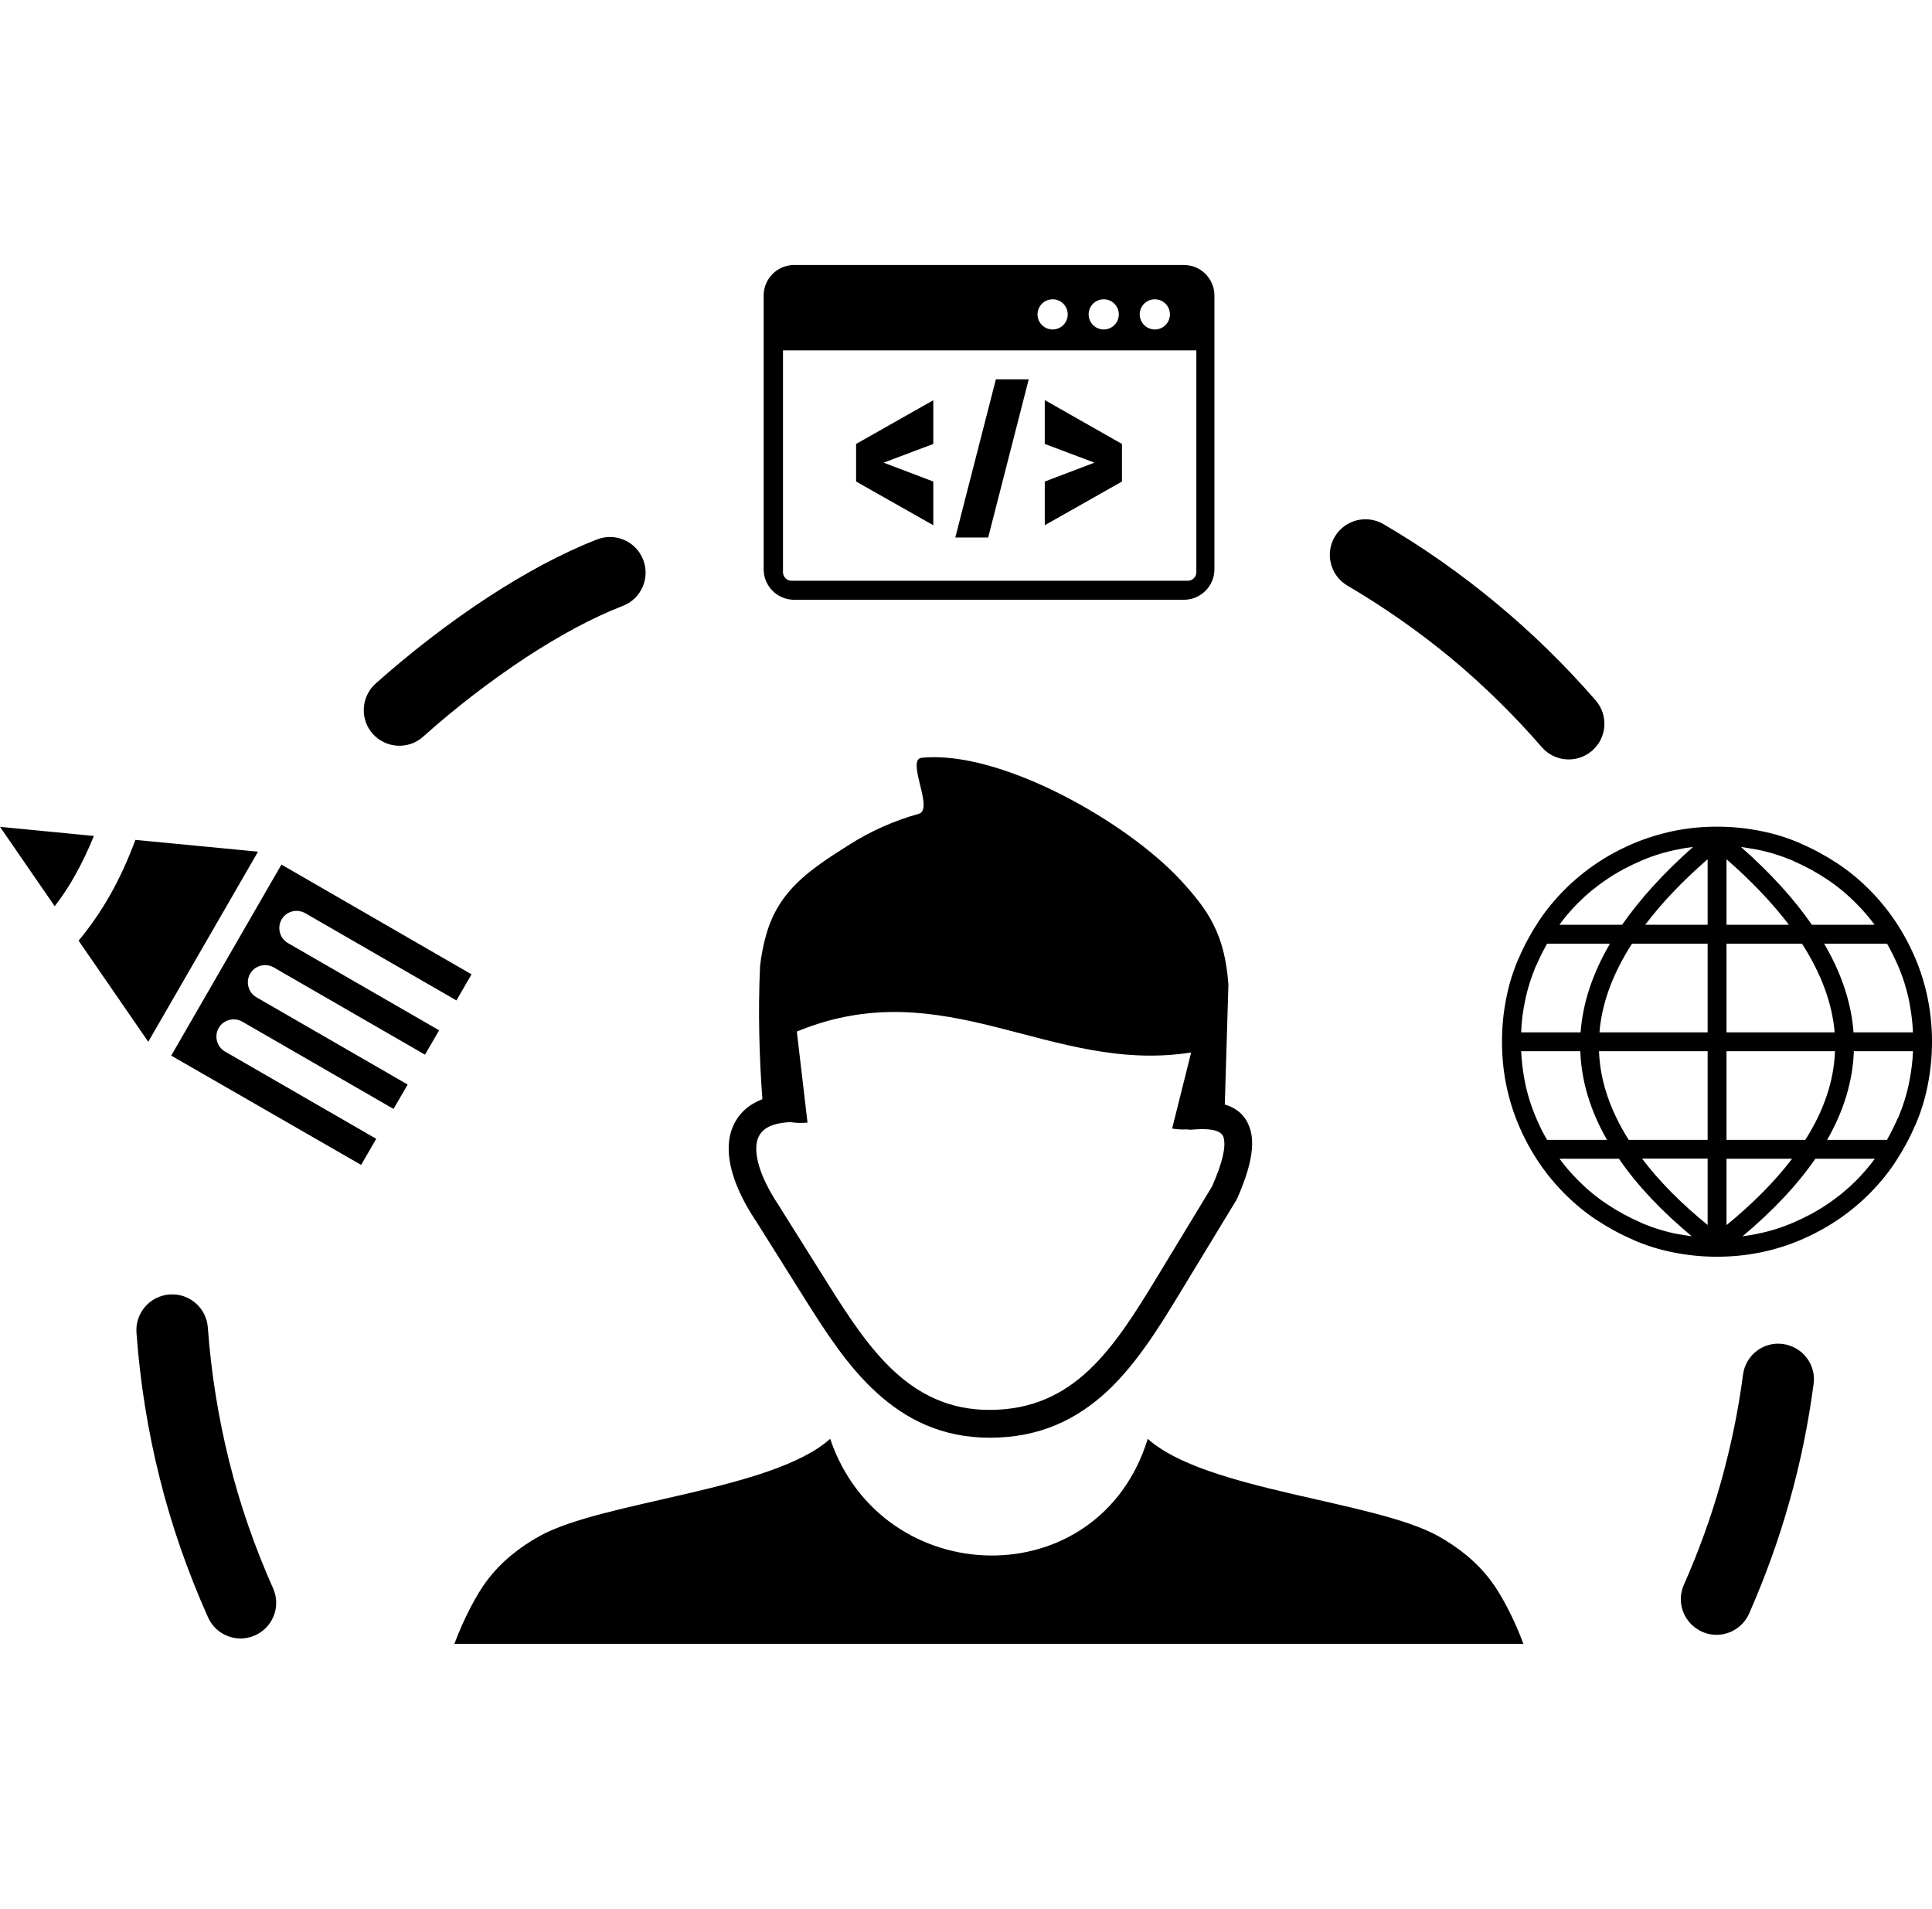
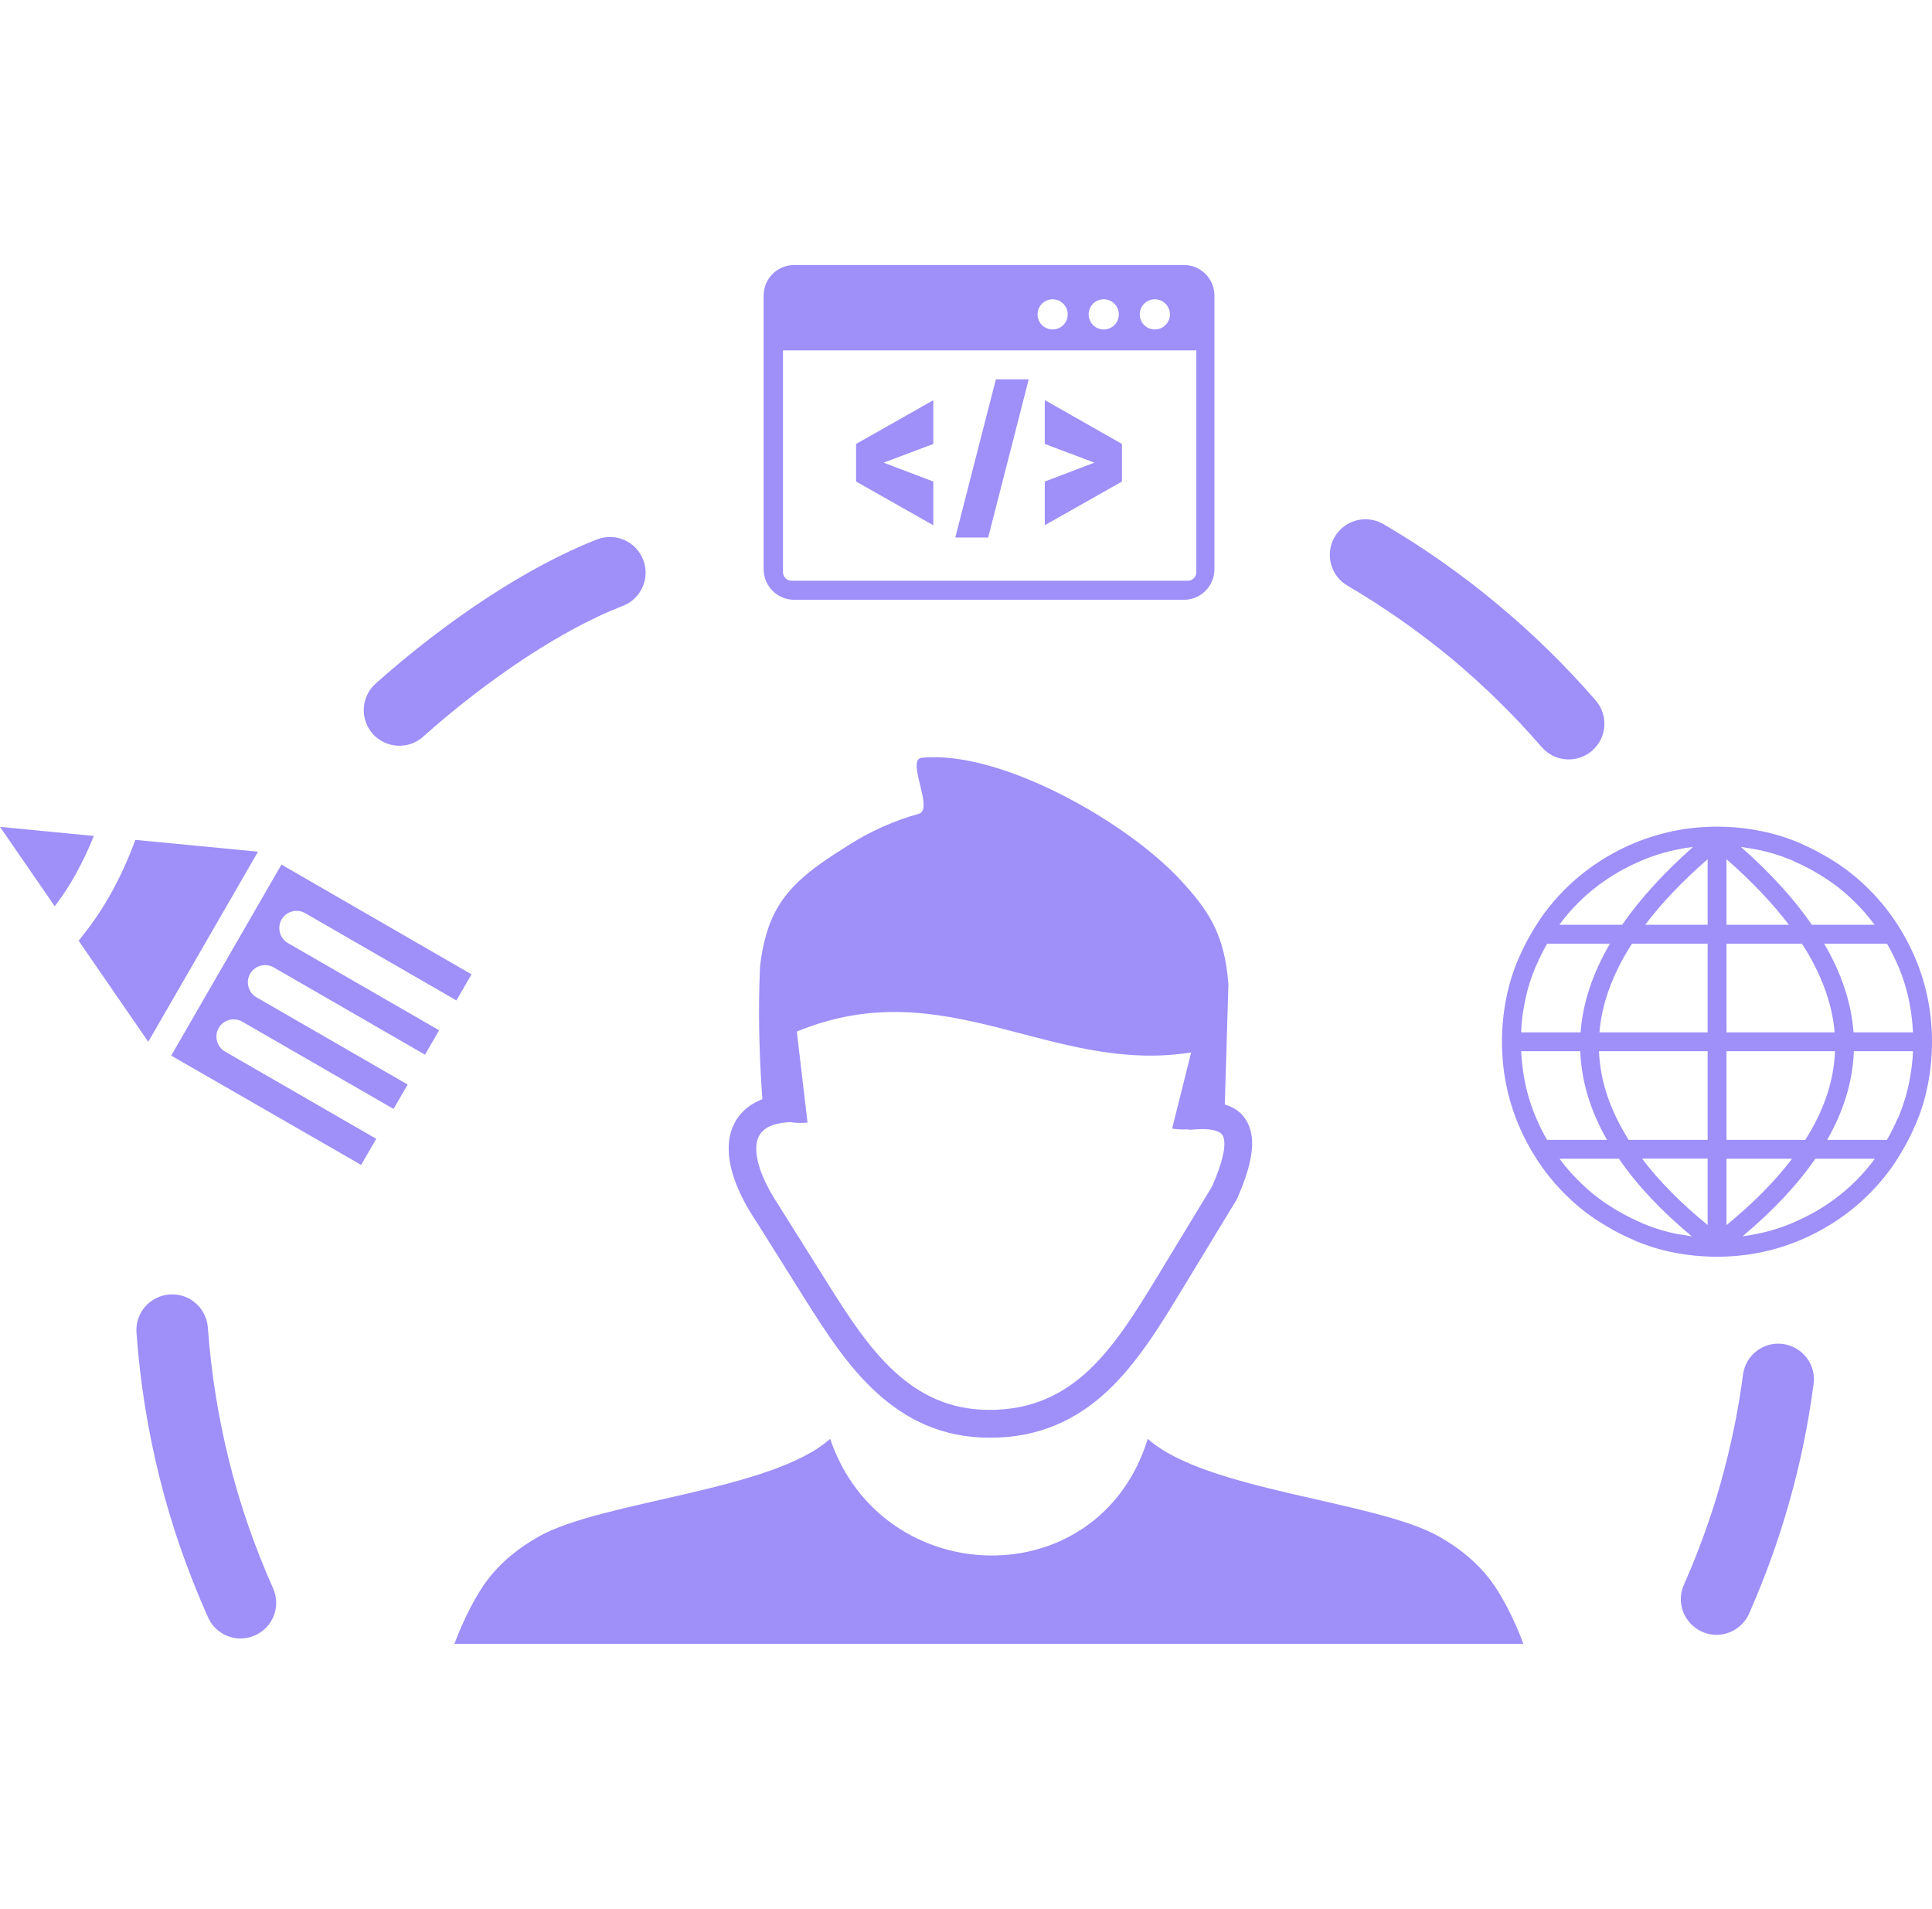
<svg xmlns="http://www.w3.org/2000/svg" width="60.733px" height="60px" version="1.1" id="Layer_1" x="0px" y="0px" viewBox="0 0 122.88 87.69" style="enable-background:new 0 0 122.88 87.69" xml:space="preserve">
  <style type="text/css">.st0{fill-rule:evenodd;clip-rule:evenodd;}</style>
  <g>
-     <path class="st0" d="M52.8,74.65c3.3,9.72,17.1,10.07,20.2,0c3.65,3.29,14.46,3.94,18.48,6.19c1.27,0.71,2.42,1.61,3.34,2.83 c0.62,0.82,1.45,2.33,2.07,4.02H28.9c0.63-1.69,1.45-3.2,2.07-4.02c0.92-1.22,2.07-2.12,3.34-2.83 C38.34,78.6,49.15,77.94,52.8,74.65L52.8,74.65L52.8,74.65z M50.51,0h24.79c1.07,0,1.94,0.87,1.94,1.94v17.41 c0,1.07-0.87,1.94-1.94,1.94H50.51c-1.07,0-1.94-0.87-1.94-1.94V1.94C48.57,0.87,49.44,0,50.51,0L50.51,0z M76.09,5.43H49.8v14.11 c0,0.15,0.06,0.28,0.16,0.38c0.1,0.1,0.23,0.16,0.38,0.16h25.21c0.15,0,0.28-0.06,0.38-0.16c0.1-0.1,0.16-0.23,0.16-0.38 L76.09,5.43L76.09,5.43L76.09,5.43z M73.45,2.18c0.53,0,0.96,0.43,0.96,0.96c0,0.53-0.43,0.96-0.96,0.96 c-0.53,0-0.96-0.43-0.96-0.96C72.49,2.61,72.92,2.18,73.45,2.18L73.45,2.18z M66.95,2.18c0.53,0,0.96,0.43,0.96,0.96 c0,0.53-0.43,0.96-0.96,0.96c-0.53,0-0.96-0.43-0.96-0.96C65.99,2.61,66.42,2.18,66.95,2.18L66.95,2.18z M70.2,2.18 c0.53,0,0.96,0.43,0.96,0.96c0,0.53-0.43,0.96-0.96,0.96c-0.53,0-0.96-0.43-0.96-0.96C69.24,2.61,69.67,2.18,70.2,2.18L70.2,2.18z M59.36,11.38l-3.16,1.19l3.16,1.2v2.78l-4.91-2.78v-2.39l4.91-2.78V11.38L59.36,11.38z M71.36,11.38v2.39l-4.91,2.78v-2.78 l3.16-1.2l-3.16-1.19V8.59L71.36,11.38L71.36,11.38z M62.85,17.33h-2.09l2.58-10.06h2.09L62.85,17.33L62.85,17.33z M119.89,55.64 c0.04,0,0.08,0,0.12,0.01c0.25-0.44,0.48-0.91,0.7-1.4c0.01-0.01,0.01-0.02,0.02-0.02c0.31-0.75,0.56-1.52,0.71-2.32 c0.12-0.62,0.21-1.26,0.23-1.91h-3.76c-0.07,1.91-0.64,3.79-1.7,5.64L119.89,55.64L119.89,55.64L119.89,55.64z M119.24,56.84h-3.78 c-1.15,1.67-2.7,3.31-4.63,4.93c0.3-0.04,0.61-0.09,0.9-0.15c0.81-0.16,1.59-0.4,2.35-0.73c0.76-0.33,1.48-0.71,2.14-1.16 c0.66-0.44,1.27-0.94,1.84-1.51C118.48,57.79,118.89,57.33,119.24,56.84L119.24,56.84L119.24,56.84z M107.6,61.77 c-1.94-1.62-3.49-3.26-4.63-4.93h-3.78c0.36,0.49,0.76,0.95,1.2,1.39c0.57,0.57,1.17,1.07,1.84,1.51c0.66,0.44,1.37,0.83,2.14,1.16 c0.01,0.01,0.02,0.01,0.02,0.02c0.75,0.31,1.52,0.56,2.32,0.71C107,61.68,107.3,61.72,107.6,61.77L107.6,61.77L107.6,61.77z M98.4,55.64h3.81c-1.06-1.85-1.63-3.74-1.7-5.64h-3.76c0.03,0.66,0.11,1.29,0.23,1.91c0.16,0.81,0.4,1.59,0.73,2.35 C97.91,54.74,98.14,55.2,98.4,55.64L98.4,55.64z M96.75,48.8h3.78c0.14-1.87,0.76-3.75,1.87-5.64h-4c-0.25,0.44-0.48,0.9-0.69,1.39 c-0.01,0.01-0.01,0.02-0.02,0.02c-0.31,0.75-0.56,1.52-0.71,2.32C96.85,47.51,96.77,48.14,96.75,48.8L96.75,48.8z M99.18,41.96 h3.99c1.14-1.64,2.64-3.29,4.51-4.95c-0.34,0.04-0.66,0.09-0.98,0.16c-0.81,0.16-1.59,0.4-2.35,0.73 c-0.76,0.33-1.48,0.71-2.14,1.16c-0.66,0.44-1.27,0.94-1.84,1.51C99.94,41,99.54,41.46,99.18,41.96L99.18,41.96L99.18,41.96z M110.73,37.01c1.88,1.66,3.38,3.31,4.51,4.95h3.99c-0.36-0.49-0.76-0.95-1.2-1.39c-0.57-0.57-1.17-1.07-1.84-1.51 c-0.66-0.44-1.37-0.83-2.14-1.16c-0.01-0.01-0.02-0.01-0.02-0.02c-0.75-0.31-1.52-0.56-2.32-0.71 C111.39,37.11,111.06,37.06,110.73,37.01L110.73,37.01L110.73,37.01z M120.02,43.16h-4c1.11,1.89,1.73,3.77,1.87,5.64h3.78 c-0.03-0.66-0.11-1.29-0.23-1.91c-0.16-0.81-0.4-1.59-0.73-2.35C120.5,44.06,120.27,43.6,120.02,43.16L120.02,43.16L120.02,43.16z M106.46,35.99c0.89-0.18,1.8-0.27,2.75-0.27c0.94,0,1.85,0.09,2.75,0.27c0.88,0.17,1.72,0.43,2.55,0.79 c0.01,0,0.02,0.01,0.03,0.02c0.82,0.35,1.6,0.78,2.33,1.26c0.73,0.48,1.4,1.04,2.02,1.66c0.62,0.62,1.17,1.29,1.66,2.02 c0.49,0.73,0.91,1.51,1.26,2.33c0.36,0.84,0.62,1.7,0.8,2.58c0.18,0.89,0.27,1.8,0.27,2.75c0,0.94-0.09,1.85-0.27,2.75 c-0.17,0.88-0.43,1.72-0.79,2.55c0,0.01-0.01,0.02-0.02,0.03c-0.35,0.83-0.78,1.6-1.26,2.33c-0.48,0.73-1.04,1.4-1.66,2.02 c-0.62,0.62-1.29,1.17-2.02,1.66c-0.73,0.49-1.51,0.91-2.33,1.26c-0.84,0.36-1.7,0.62-2.58,0.8c-0.89,0.18-1.8,0.27-2.75,0.27 c-0.94,0-1.85-0.09-2.75-0.27c-0.88-0.17-1.72-0.43-2.55-0.79c-0.01,0-0.02-0.01-0.03-0.02c-0.82-0.35-1.6-0.78-2.33-1.26 c-0.73-0.48-1.4-1.04-2.02-1.66c-0.62-0.62-1.17-1.29-1.66-2.02c-0.49-0.73-0.91-1.51-1.26-2.33c-0.36-0.84-0.62-1.7-0.8-2.58 c-0.18-0.89-0.27-1.8-0.27-2.75c0-0.94,0.09-1.85,0.27-2.75c0.17-0.88,0.43-1.72,0.79-2.55c0-0.01,0.01-0.02,0.02-0.03 c0.35-0.83,0.78-1.6,1.26-2.33c0.48-0.73,1.04-1.4,1.66-2.02c0.62-0.62,1.29-1.17,2.02-1.66c0.73-0.49,1.51-0.91,2.33-1.26 C104.71,36.44,105.57,36.18,106.46,35.99L106.46,35.99z M109.81,37.79v4.17h3.97C112.73,40.58,111.41,39.19,109.81,37.79 L109.81,37.79z M109.81,43.16v5.64h6.88c-0.16-1.85-0.85-3.73-2.08-5.64H109.81L109.81,43.16z M109.81,50v5.64h5.01 c1.19-1.87,1.82-3.75,1.89-5.64H109.81L109.81,50z M109.81,56.84v4.22c1.7-1.39,3.09-2.8,4.17-4.22H109.81L109.81,56.84z M108.61,61.05v-4.22h-4.17C105.51,58.25,106.9,59.66,108.61,61.05L108.61,61.05z M108.61,55.64V50h-6.91 c0.07,1.89,0.71,3.77,1.89,5.64H108.61L108.61,55.64z M108.61,48.8v-5.64h-4.81c-1.23,1.91-1.92,3.79-2.07,5.64H108.61L108.61,48.8 z M108.61,41.96v-4.17c-1.61,1.4-2.93,2.79-3.97,4.17H108.61L108.61,41.96z M9.43,49.4l-4.43-6.43c0.78-0.94,1.46-1.94,2.05-2.99 c0.61-1.09,1.12-2.23,1.56-3.42l7.8,0.75L9.43,49.4L9.43,49.4L9.43,49.4z M10.89,50.28l7.01-12.15l12.09,6.98l-0.96,1.66 l-9.62-5.55c-0.52-0.3-1.2-0.12-1.5,0.4c-0.3,0.52-0.12,1.2,0.4,1.5l9.62,5.55l-0.9,1.55l-9.62-5.55c-0.52-0.3-1.2-0.12-1.5,0.4 c-0.3,0.52-0.12,1.2,0.4,1.5l9.62,5.55l-0.9,1.55l-9.62-5.55c-0.52-0.3-1.2-0.12-1.5,0.4c-0.3,0.52-0.12,1.2,0.4,1.5l9.62,5.55 l-0.96,1.66L10.89,50.28L10.89,50.28L10.89,50.28z M3.48,40.78L0,35.73l5.97,0.58c-0.34,0.84-0.72,1.65-1.15,2.42 C4.43,39.45,3.98,40.13,3.48,40.78L3.48,40.78L3.48,40.78z M17.37,84.16c0.51,1.14,0,2.48-1.15,2.99c-1.14,0.51-2.48,0-2.99-1.15 c-1.27-2.84-2.31-5.79-3.07-8.84c-0.75-2.99-1.25-6.09-1.48-9.26c-0.09-1.25,0.85-2.34,2.11-2.43c1.25-0.09,2.34,0.85,2.43,2.11 c0.21,2.9,0.67,5.73,1.35,8.47C15.27,78.88,16.22,81.58,17.37,84.16L17.37,84.16z M26.91,30c-0.93,0.83-2.36,0.75-3.2-0.18 c-0.83-0.93-0.75-2.36,0.18-3.2c2.12-1.89,4.6-3.83,7.16-5.5c2.3-1.5,4.67-2.79,6.93-3.67c1.17-0.45,2.48,0.13,2.93,1.3 c0.45,1.17-0.13,2.48-1.3,2.93c-1.95,0.75-4.04,1.9-6.1,3.24C31.15,26.47,28.85,28.26,26.91,30L26.91,30z M85.7,20.39 c-1.08-0.63-1.44-2.02-0.81-3.1c0.63-1.08,2.02-1.44,3.1-0.81c2.54,1.48,4.95,3.18,7.2,5.05c2.27,1.88,4.38,3.95,6.3,6.16 c0.82,0.95,0.72,2.38-0.23,3.2c-0.95,0.82-2.38,0.72-3.2-0.23c-1.77-2.04-3.7-3.93-5.76-5.65C90.24,23.31,88.03,21.76,85.7,20.39 L85.7,20.39z M110.86,70.57c0.16-1.24,1.3-2.12,2.54-1.95s2.12,1.3,1.95,2.54c-0.34,2.56-0.85,5.05-1.53,7.45 c-0.69,2.47-1.56,4.85-2.57,7.15c-0.51,1.15-1.85,1.67-2.99,1.16c-1.15-0.51-1.67-1.85-1.16-2.99c0.94-2.12,1.73-4.3,2.36-6.54 C110.08,75.16,110.56,72.88,110.86,70.57L110.86,70.57z M50.27,54.51c-0.69,0.03-1.22,0.17-1.57,0.41 c-0.2,0.14-0.35,0.31-0.45,0.52c-0.11,0.23-0.16,0.51-0.15,0.84c0.03,0.95,0.53,2.19,1.49,3.62l0.01,0.02l0,0l3.12,4.97 c1.25,1.99,2.57,4.02,4.2,5.51c1.57,1.43,3.47,2.41,5.99,2.41c2.73,0.01,4.72-1,6.34-2.52c1.68-1.58,3.01-3.74,4.32-5.89l3.52-5.8 c0.66-1.5,0.89-2.5,0.74-3.09c-0.09-0.35-0.48-0.52-1.13-0.55c-0.14-0.01-0.28-0.01-0.43,0c-0.16,0-0.32,0.02-0.49,0.03 c-0.09,0.01-0.18,0-0.27-0.02c-0.31,0.02-0.64,0-0.96-0.05l1.21-4.84c-8.94,1.41-15.63-5.23-25.08-1.33l0.68,5.79 C50.96,54.58,50.6,54.56,50.27,54.51L50.27,54.51L50.27,54.51z M77.9,53.39c0.87,0.26,1.42,0.81,1.65,1.7 c0.25,0.98-0.02,2.37-0.86,4.27l0,0c-0.02,0.03-0.03,0.07-0.05,0.1l-3.56,5.86c-1.37,2.26-2.77,4.52-4.62,6.27 c-1.93,1.8-4.3,3-7.54,2.99c-3.03-0.01-5.31-1.17-7.18-2.88c-1.81-1.65-3.19-3.79-4.5-5.87l-3.12-4.97 c-1.14-1.7-1.74-3.26-1.77-4.54c-0.02-0.6,0.08-1.15,0.31-1.63c0.23-0.5,0.59-0.92,1.07-1.25c0.23-0.15,0.48-0.28,0.76-0.39 c-0.2-2.69-0.28-5.59-0.15-8.43c0.07-0.67,0.2-1.35,0.39-2.02c0.8-2.85,2.8-4.16,5.28-5.73c1.37-0.87,2.86-1.53,4.43-1.97 c0.99-0.28-0.84-3.45,0.18-3.56c4.96-0.51,12.98,4.02,16.45,7.76c1.73,1.88,2.82,3.37,3.06,6.66L77.9,53.39L77.9,53.39L77.9,53.39z" />
+     <path class="st0" d="M52.8,74.65c3.3,9.72,17.1,10.07,20.2,0c3.65,3.29,14.46,3.94,18.48,6.19c1.27,0.71,2.42,1.61,3.34,2.83 c0.62,0.82,1.45,2.33,2.07,4.02H28.9c0.63-1.69,1.45-3.2,2.07-4.02c0.92-1.22,2.07-2.12,3.34-2.83 C38.34,78.6,49.15,77.94,52.8,74.65L52.8,74.65L52.8,74.65z M50.51,0h24.79c1.07,0,1.94,0.87,1.94,1.94v17.41 c0,1.07-0.87,1.94-1.94,1.94H50.51c-1.07,0-1.94-0.87-1.94-1.94V1.94C48.57,0.87,49.44,0,50.51,0L50.51,0z M76.09,5.43H49.8v14.11 c0,0.15,0.06,0.28,0.16,0.38c0.1,0.1,0.23,0.16,0.38,0.16h25.21c0.15,0,0.28-0.06,0.38-0.16c0.1-0.1,0.16-0.23,0.16-0.38 L76.09,5.43L76.09,5.43L76.09,5.43z M73.45,2.18c0.53,0,0.96,0.43,0.96,0.96c0,0.53-0.43,0.96-0.96,0.96 c-0.53,0-0.96-0.43-0.96-0.96C72.49,2.61,72.92,2.18,73.45,2.18L73.45,2.18z M66.95,2.18c0.53,0,0.96,0.43,0.96,0.96 c0,0.53-0.43,0.96-0.96,0.96c-0.53,0-0.96-0.43-0.96-0.96C65.99,2.61,66.42,2.18,66.95,2.18L66.95,2.18z M70.2,2.18 c0.53,0,0.96,0.43,0.96,0.96c0,0.53-0.43,0.96-0.96,0.96c-0.53,0-0.96-0.43-0.96-0.96C69.24,2.61,69.67,2.18,70.2,2.18L70.2,2.18z M59.36,11.38l-3.16,1.19l3.16,1.2v2.78l-4.91-2.78v-2.39l4.91-2.78V11.38L59.36,11.38z M71.36,11.38v2.39l-4.91,2.78v-2.78 l3.16-1.2l-3.16-1.19V8.59L71.36,11.38L71.36,11.38z M62.85,17.33h-2.09l2.58-10.06h2.09L62.85,17.33L62.85,17.33z M119.89,55.64 c0.04,0,0.08,0,0.12,0.01c0.25-0.44,0.48-0.91,0.7-1.4c0.01-0.01,0.01-0.02,0.02-0.02c0.31-0.75,0.56-1.52,0.71-2.32 c0.12-0.62,0.21-1.26,0.23-1.91h-3.76c-0.07,1.91-0.64,3.79-1.7,5.64L119.89,55.64L119.89,55.64L119.89,55.64z M119.24,56.84h-3.78 c-1.15,1.67-2.7,3.31-4.63,4.93c0.3-0.04,0.61-0.09,0.9-0.15c0.81-0.16,1.59-0.4,2.35-0.73c0.76-0.33,1.48-0.71,2.14-1.16 c0.66-0.44,1.27-0.94,1.84-1.51C118.48,57.79,118.89,57.33,119.24,56.84L119.24,56.84L119.24,56.84z M107.6,61.77 c-1.94-1.62-3.49-3.26-4.63-4.93h-3.78c0.36,0.49,0.76,0.95,1.2,1.39c0.57,0.57,1.17,1.07,1.84,1.51c0.66,0.44,1.37,0.83,2.14,1.16 c0.01,0.01,0.02,0.01,0.02,0.02c0.75,0.31,1.52,0.56,2.32,0.71C107,61.68,107.3,61.72,107.6,61.77L107.6,61.77L107.6,61.77z M98.4,55.64h3.81c-1.06-1.85-1.63-3.74-1.7-5.64h-3.76c0.03,0.66,0.11,1.29,0.23,1.91c0.16,0.81,0.4,1.59,0.73,2.35 C97.91,54.74,98.14,55.2,98.4,55.64L98.4,55.64z M96.75,48.8h3.78c0.14-1.87,0.76-3.75,1.87-5.64h-4c-0.25,0.44-0.48,0.9-0.69,1.39 c-0.01,0.01-0.01,0.02-0.02,0.02c-0.31,0.75-0.56,1.52-0.71,2.32C96.85,47.51,96.77,48.14,96.75,48.8L96.75,48.8z M99.18,41.96 h3.99c1.14-1.64,2.64-3.29,4.51-4.95c-0.34,0.04-0.66,0.09-0.98,0.16c-0.81,0.16-1.59,0.4-2.35,0.73 c-0.76,0.33-1.48,0.71-2.14,1.16c-0.66,0.44-1.27,0.94-1.84,1.51C99.94,41,99.54,41.46,99.18,41.96L99.18,41.96L99.18,41.96z M110.73,37.01c1.88,1.66,3.38,3.31,4.51,4.95h3.99c-0.36-0.49-0.76-0.95-1.2-1.39c-0.57-0.57-1.17-1.07-1.84-1.51 c-0.66-0.44-1.37-0.83-2.14-1.16c-0.01-0.01-0.02-0.01-0.02-0.02c-0.75-0.31-1.52-0.56-2.32-0.71 C111.39,37.11,111.06,37.06,110.73,37.01L110.73,37.01L110.73,37.01z M120.02,43.16h-4c1.11,1.89,1.73,3.77,1.87,5.64h3.78 c-0.03-0.66-0.11-1.29-0.23-1.91c-0.16-0.81-0.4-1.59-0.73-2.35C120.5,44.06,120.27,43.6,120.02,43.16L120.02,43.16L120.02,43.16z M106.46,35.99c0.89-0.18,1.8-0.27,2.75-0.27c0.94,0,1.85,0.09,2.75,0.27c0.88,0.17,1.72,0.43,2.55,0.79 c0.01,0,0.02,0.01,0.03,0.02c0.82,0.35,1.6,0.78,2.33,1.26c0.73,0.48,1.4,1.04,2.02,1.66c0.62,0.62,1.17,1.29,1.66,2.02 c0.49,0.73,0.91,1.51,1.26,2.33c0.36,0.84,0.62,1.7,0.8,2.58c0.18,0.89,0.27,1.8,0.27,2.75c0,0.94-0.09,1.85-0.27,2.75 c-0.17,0.88-0.43,1.72-0.79,2.55c0,0.01-0.01,0.02-0.02,0.03c-0.35,0.83-0.78,1.6-1.26,2.33c-0.48,0.73-1.04,1.4-1.66,2.02 c-0.62,0.62-1.29,1.17-2.02,1.66c-0.73,0.49-1.51,0.91-2.33,1.26c-0.84,0.36-1.7,0.62-2.58,0.8c-0.89,0.18-1.8,0.27-2.75,0.27 c-0.94,0-1.85-0.09-2.75-0.27c-0.88-0.17-1.72-0.43-2.55-0.79c-0.01,0-0.02-0.01-0.03-0.02c-0.82-0.35-1.6-0.78-2.33-1.26 c-0.73-0.48-1.4-1.04-2.02-1.66c-0.62-0.62-1.17-1.29-1.66-2.02c-0.49-0.73-0.91-1.51-1.26-2.33c-0.36-0.84-0.62-1.7-0.8-2.58 c-0.18-0.89-0.27-1.8-0.27-2.75c0-0.94,0.09-1.85,0.27-2.75c0.17-0.88,0.43-1.72,0.79-2.55c0-0.01,0.01-0.02,0.02-0.03 c0.35-0.83,0.78-1.6,1.26-2.33c0.48-0.73,1.04-1.4,1.66-2.02c0.62-0.62,1.29-1.17,2.02-1.66c0.73-0.49,1.51-0.91,2.33-1.26 C104.71,36.44,105.57,36.18,106.46,35.99L106.46,35.99z M109.81,37.79v4.17h3.97C112.73,40.58,111.41,39.19,109.81,37.79 L109.81,37.79z M109.81,43.16v5.64h6.88c-0.16-1.85-0.85-3.73-2.08-5.64H109.81L109.81,43.16z M109.81,50v5.64h5.01 c1.19-1.87,1.82-3.75,1.89-5.64H109.81L109.81,50z M109.81,56.84v4.22c1.7-1.39,3.09-2.8,4.17-4.22H109.81L109.81,56.84z M108.61,61.05v-4.22h-4.17C105.51,58.25,106.9,59.66,108.61,61.05L108.61,61.05z M108.61,55.64V50h-6.91 c0.07,1.89,0.71,3.77,1.89,5.64H108.61L108.61,55.64z M108.61,48.8v-5.64h-4.81c-1.23,1.91-1.92,3.79-2.07,5.64H108.61L108.61,48.8 z M108.61,41.96v-4.17c-1.61,1.4-2.93,2.79-3.97,4.17H108.61L108.61,41.96z M9.43,49.4l-4.43-6.43c0.78-0.94,1.46-1.94,2.05-2.99 c0.61-1.09,1.12-2.23,1.56-3.42l7.8,0.75L9.43,49.4L9.43,49.4L9.43,49.4z M10.89,50.28l7.01-12.15l12.09,6.98l-0.96,1.66 l-9.62-5.55c-0.52-0.3-1.2-0.12-1.5,0.4c-0.3,0.52-0.12,1.2,0.4,1.5l9.62,5.55l-0.9,1.55l-9.62-5.55c-0.52-0.3-1.2-0.12-1.5,0.4 c-0.3,0.52-0.12,1.2,0.4,1.5l9.62,5.55l-0.9,1.55l-9.62-5.55c-0.52-0.3-1.2-0.12-1.5,0.4c-0.3,0.52-0.12,1.2,0.4,1.5l9.62,5.55 l-0.96,1.66L10.89,50.28L10.89,50.28L10.89,50.28z M3.48,40.78L0,35.73l5.97,0.58c-0.34,0.84-0.72,1.65-1.15,2.42 C4.43,39.45,3.98,40.13,3.48,40.78L3.48,40.78L3.48,40.78z M17.37,84.16c0.51,1.14,0,2.48-1.15,2.99c-1.14,0.51-2.48,0-2.99-1.15 c-1.27-2.84-2.31-5.79-3.07-8.84c-0.75-2.99-1.25-6.09-1.48-9.26c-0.09-1.25,0.85-2.34,2.11-2.43c1.25-0.09,2.34,0.85,2.43,2.11 c0.21,2.9,0.67,5.73,1.35,8.47C15.27,78.88,16.22,81.58,17.37,84.16L17.37,84.16z M26.91,30c-0.93,0.83-2.36,0.75-3.2-0.18 c-0.83-0.93-0.75-2.36,0.18-3.2c2.12-1.89,4.6-3.83,7.16-5.5c2.3-1.5,4.67-2.79,6.93-3.67c1.17-0.45,2.48,0.13,2.93,1.3 c0.45,1.17-0.13,2.48-1.3,2.93c-1.95,0.75-4.04,1.9-6.1,3.24C31.15,26.47,28.85,28.26,26.91,30L26.91,30z M85.7,20.39 c-1.08-0.63-1.44-2.02-0.81-3.1c0.63-1.08,2.02-1.44,3.1-0.81c2.54,1.48,4.95,3.18,7.2,5.05c2.27,1.88,4.38,3.95,6.3,6.16 c0.82,0.95,0.72,2.38-0.23,3.2c-0.95,0.82-2.38,0.72-3.2-0.23c-1.77-2.04-3.7-3.93-5.76-5.65C90.24,23.31,88.03,21.76,85.7,20.39 L85.7,20.39z M110.86,70.57c0.16-1.24,1.3-2.12,2.54-1.95s2.12,1.3,1.95,2.54c-0.34,2.56-0.85,5.05-1.53,7.45 c-0.69,2.47-1.56,4.85-2.57,7.15c-0.51,1.15-1.85,1.67-2.99,1.16c-1.15-0.51-1.67-1.85-1.16-2.99c0.94-2.12,1.73-4.3,2.36-6.54 C110.08,75.16,110.56,72.88,110.86,70.57L110.86,70.57z M50.27,54.51c-0.69,0.03-1.22,0.17-1.57,0.41 c-0.2,0.14-0.35,0.31-0.45,0.52c-0.11,0.23-0.16,0.51-0.15,0.84c0.03,0.95,0.53,2.19,1.49,3.62l0.01,0.02l0,0l3.12,4.97 c1.25,1.99,2.57,4.02,4.2,5.51c1.57,1.43,3.47,2.41,5.99,2.41c2.73,0.01,4.72-1,6.34-2.52c1.68-1.58,3.01-3.74,4.32-5.89l3.52-5.8 c0.66-1.5,0.89-2.5,0.74-3.09c-0.09-0.35-0.48-0.52-1.13-0.55c-0.14-0.01-0.28-0.01-0.43,0c-0.16,0-0.32,0.02-0.49,0.03 c-0.09,0.01-0.18,0-0.27-0.02c-0.31,0.02-0.64,0-0.96-0.05l1.21-4.84c-8.94,1.41-15.63-5.23-25.08-1.33l0.68,5.79 C50.96,54.58,50.6,54.56,50.27,54.51L50.27,54.51L50.27,54.51z M77.9,53.39c0.87,0.26,1.42,0.81,1.65,1.7 c0.25,0.98-0.02,2.37-0.86,4.27l0,0c-0.02,0.03-0.03,0.07-0.05,0.1l-3.56,5.86c-1.37,2.26-2.77,4.52-4.62,6.27 c-1.93,1.8-4.3,3-7.54,2.99c-3.03-0.01-5.31-1.17-7.18-2.88c-1.81-1.65-3.19-3.79-4.5-5.87l-3.12-4.97 c-1.14-1.7-1.74-3.26-1.77-4.54c-0.02-0.6,0.08-1.15,0.31-1.63c0.23-0.5,0.59-0.92,1.07-1.25c0.23-0.15,0.48-0.28,0.76-0.39 c-0.2-2.69-0.28-5.59-0.15-8.43c0.07-0.67,0.2-1.35,0.39-2.02c0.8-2.85,2.8-4.16,5.28-5.73c1.37-0.87,2.86-1.53,4.43-1.97 c0.99-0.28-0.84-3.45,0.18-3.56c4.96-0.51,12.98,4.02,16.45,7.76c1.73,1.88,2.82,3.37,3.06,6.66L77.9,53.39L77.9,53.39L77.9,53.39z" fill="#9e8ff9" />
  </g>
</svg>
